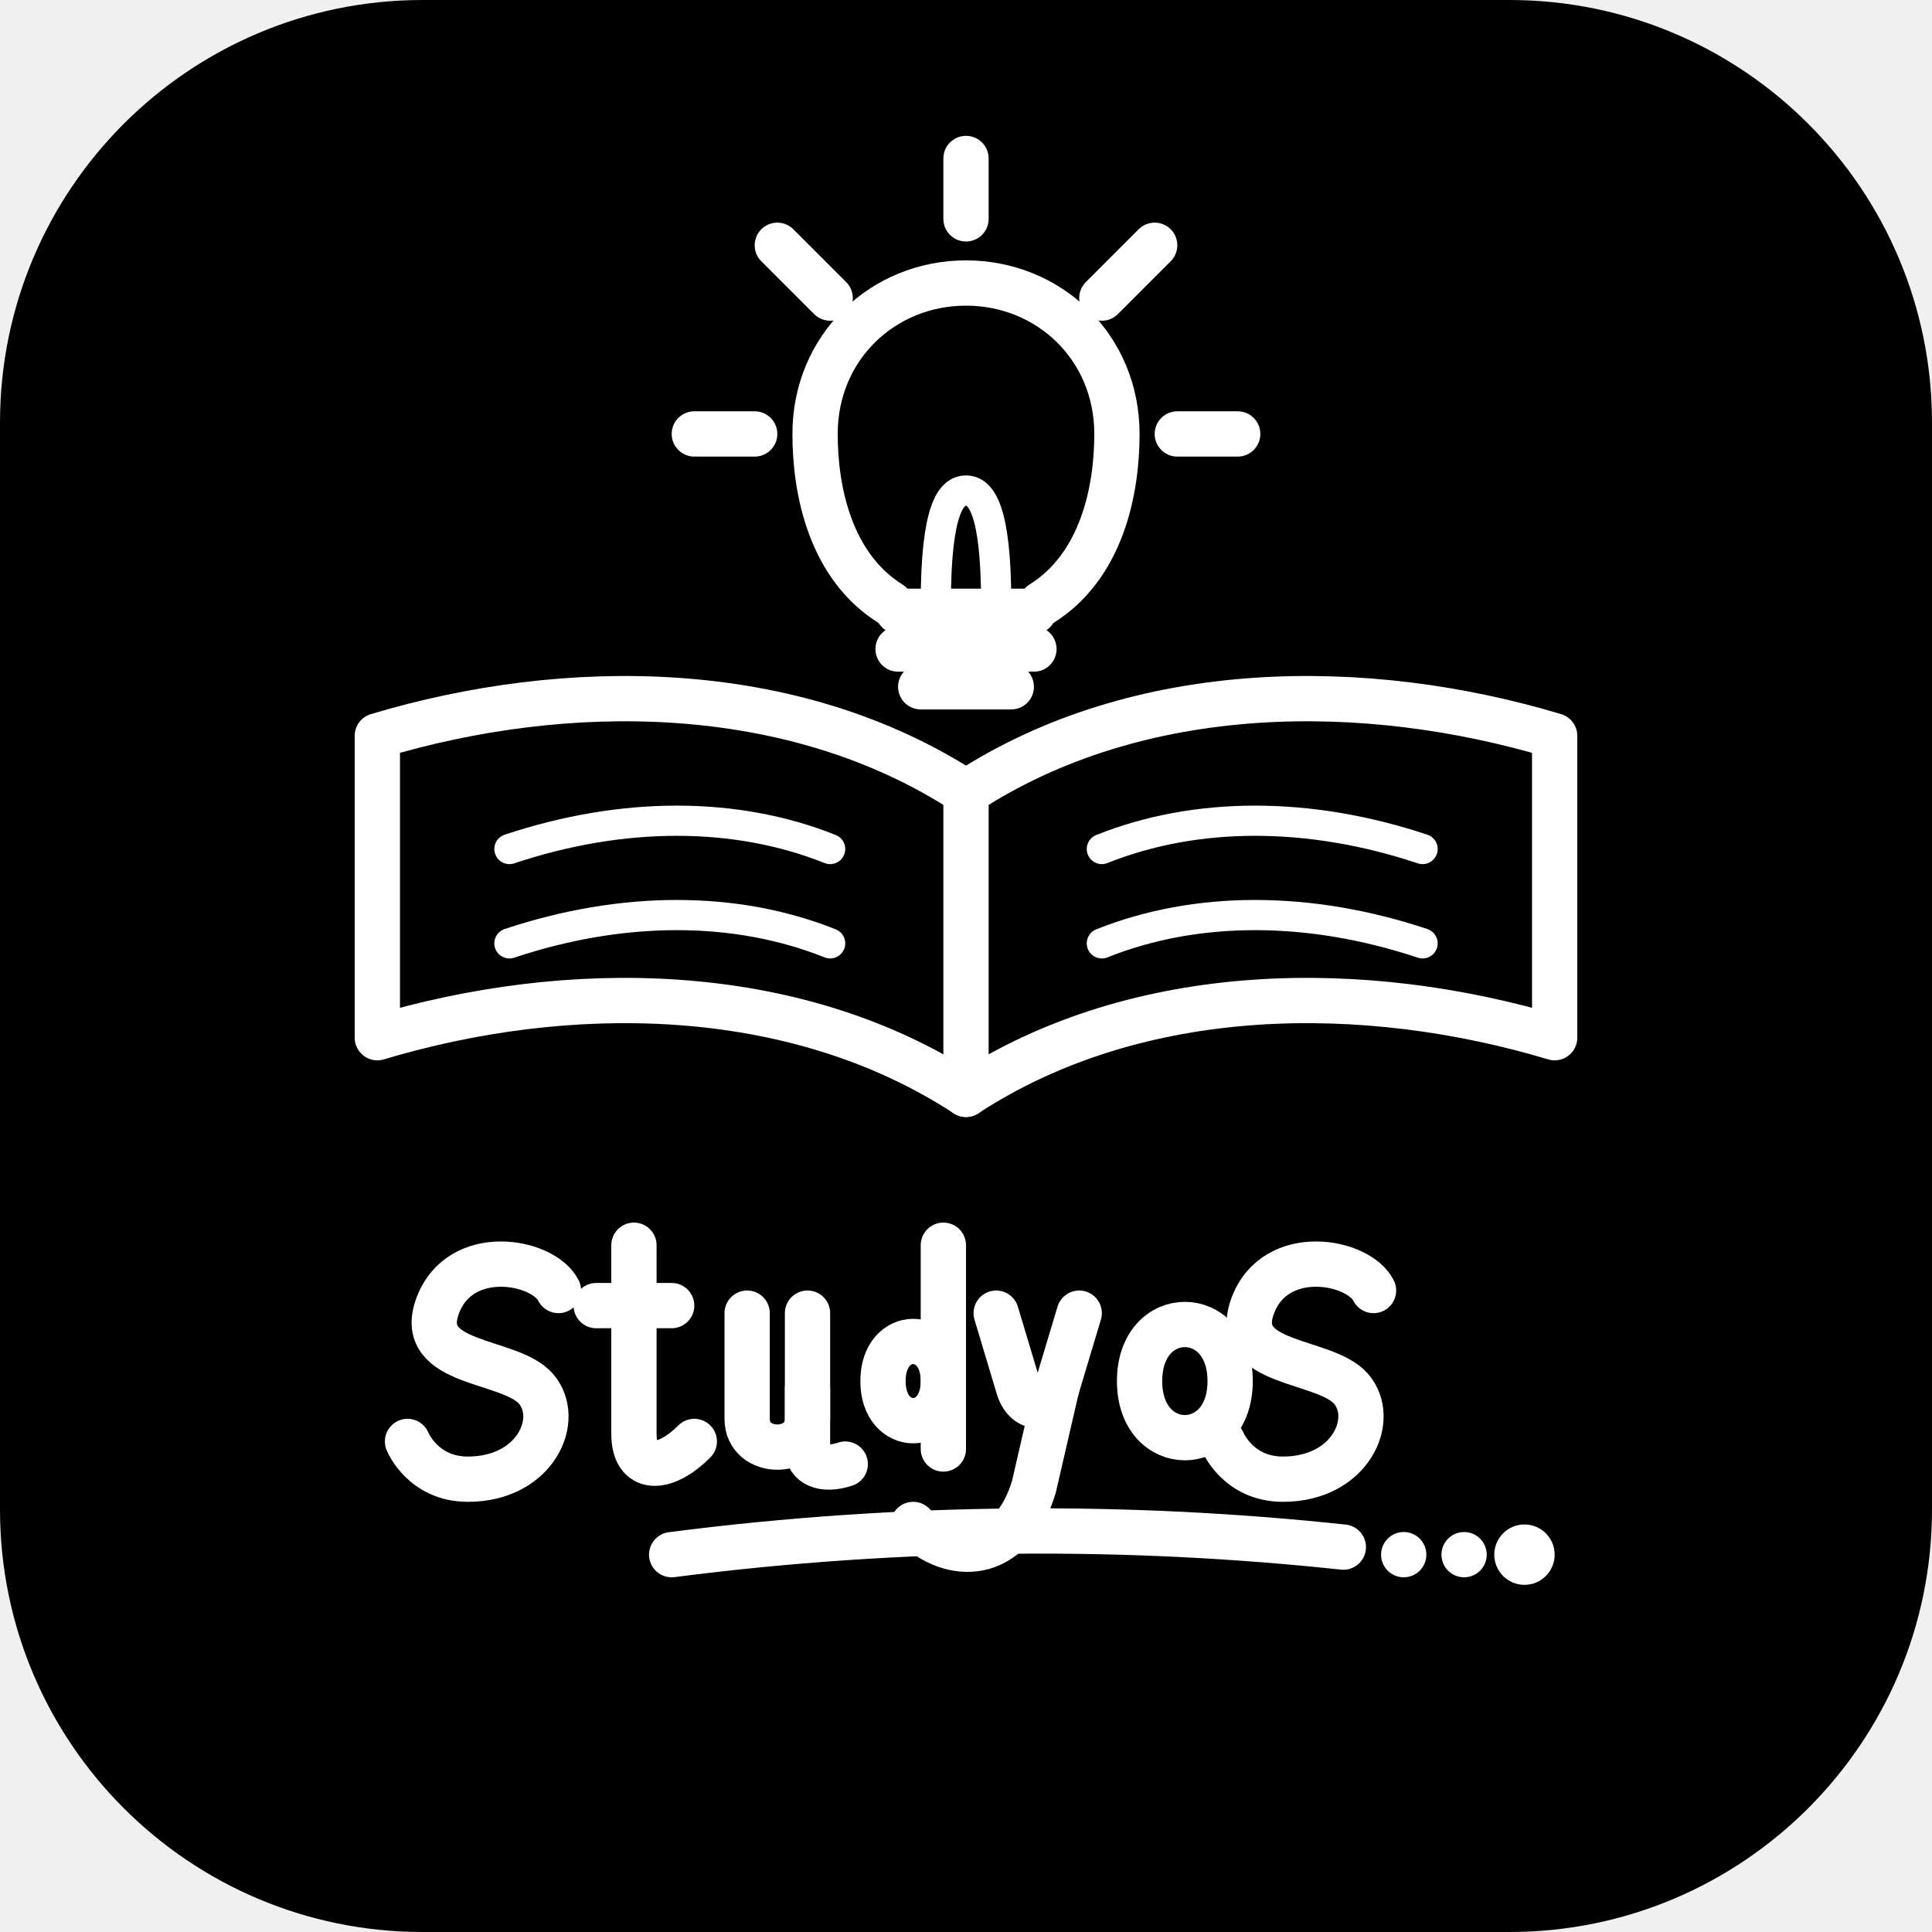
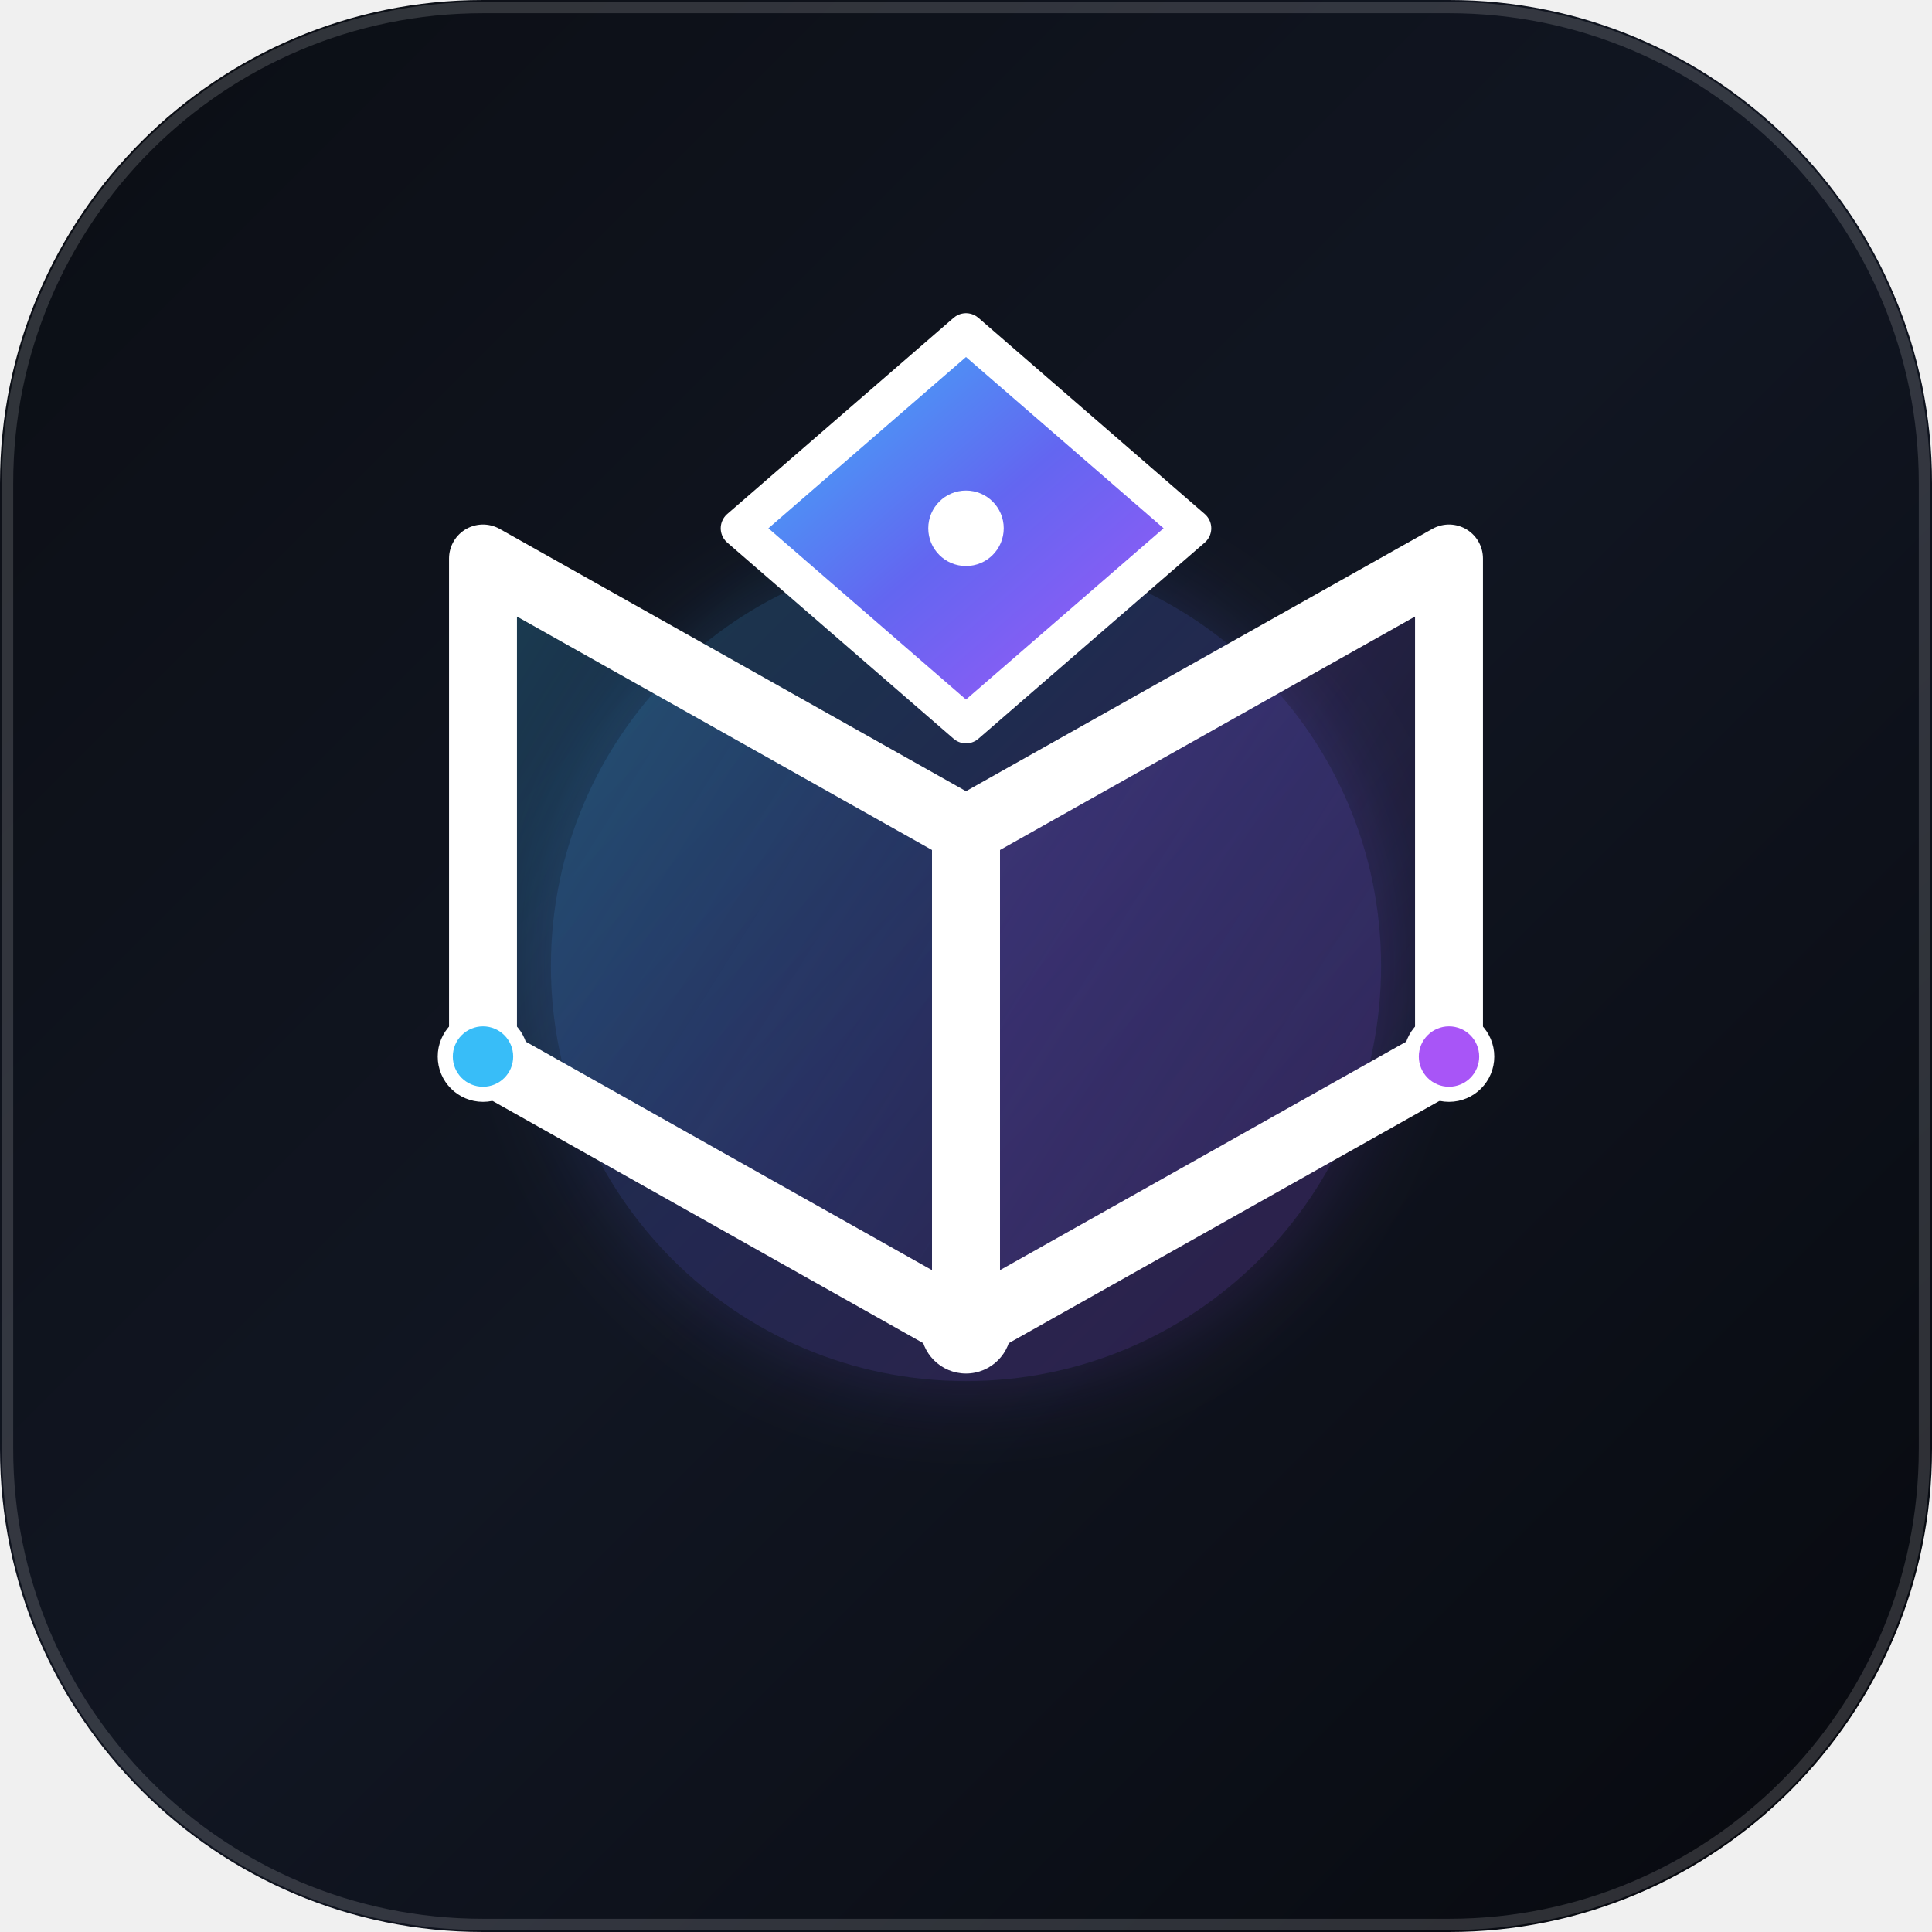
<svg xmlns="http://www.w3.org/2000/svg" viewBox="0 0 512 512" width="512" height="512">
-   <rect width="512" height="512" rx="112" fill="#000000" />
-   <g stroke="#ffffff" stroke-width="12" stroke-linecap="round" stroke-linejoin="round" fill="none">
-     <path d="M 236,160 C 220,150 216,130 216,115 C 216,92 234,75 256,75 C 278,75 296,92 296,115 C 296,130 292,150 276,160" />
-     <path d="M 238,162 L 274,162" />
-     <path d="M 238,172 L 274,172" />
-     <path d="M 244,182 L 268,182" />
-     <path d="M 248,160 C 248,135 252,130 256,130 C 260,130 264,135 264,160" stroke-width="8" />
-     <path d="M 256,58 L 256,42" />
-     <path d="M 220,79 L 206,65" />
-     <path d="M 292,79 L 306,65" />
-     <path d="M 200,115 L 184,115" />
-     <path d="M 312,115 L 328,115" />
-     <path d="M 256,210 L 256,290" />
-     <path d="M 256,210 C 210,180 150,180 100,195 L 100,275 C 150,260 210,260 256,290" />
-     <path d="M 256,210 C 302,180 362,180 412,195 L 412,275 C 362,260 302,260 256,290" />
-     <path d="M 135,225 C 165,215 195,215 220,225" stroke-width="8" />
-     <path d="M 135,250 C 165,240 195,240 220,250" stroke-width="8" />
-     <path d="M 292,225 C 317,215 347,215 377,225" stroke-width="8" />
-     <path d="M 292,250 C 317,240 347,240 377,250" stroke-width="8" />
-     <path d="M 148,342 C 144,334 122,330 116,346 C 110,362 135,360 142,368 C 149,376 142,392 124,392 C 112,392 108,382 108,382" />
-     <path d="M 168,330 L 168,380 C 168,390 176,390 184,382" />
-     <path d="M 158,346 L 178,346" />
-     <path d="M 198,348 L 198,376 C 198,386 214,386 214,376 L 214,348" />
-     <path d="M 214,368 L 214,384 C 214,388 218,390 224,388" />
-     <path d="M 250,366 C 250,352 234,352 234,366 C 234,380 250,380 250,366 Z" />
-     <path d="M 250,330 L 250,384" />
-     <path d="M 264,348 L 270,368 C 272,374 278,374 280,368 L 286,348" />
-     <path d="M 280,368 L 274,394 C 268,414 252,414 242,404" />
-     <path d="M 326,366 C 326,346 302,346 302,366 C 302,386 326,386 326,366 Z" />
-     <path d="M 364,342 C 360,334 338,330 332,346 C 326,362 351,360 358,368 C 365,376 358,392 340,392 C 328,392 324,382 324,382" />
-     <path d="M 178,412 C 240,404 300,404 356,410" />
-     <circle cx="372" cy="412" r="6" fill="#ffffff" stroke="none" />
-     <circle cx="388" cy="412" r="6" fill="#ffffff" stroke="none" />
-     <circle cx="404" cy="412" r="8" fill="#ffffff" stroke="none" />
+   <defs>
+     <linearGradient id="bgGradProd" x1="0%" y1="0%" x2="100%" y2="100%">
+       <stop offset="0%" stop-color="#0B0E14" />
+       <stop offset="50%" stop-color="#111622" />
+       <stop offset="100%" stop-color="#07090E" />
+     </linearGradient>
+     <linearGradient id="cyanVioletGrad" x1="0%" y1="0%" x2="100%" y2="100%">
+       <stop offset="0%" stop-color="#38BDF8" />
+       <stop offset="50%" stop-color="#6366F1" />
+       <stop offset="100%" stop-color="#A855F7" />
+     </linearGradient>
+     <linearGradient id="glassWingLeft" x1="0%" y1="0%" x2="100%" y2="100%">
+       <stop offset="0%" stop-color="rgba(56, 189, 248, 0.25)" />
+       <stop offset="100%" stop-color="rgba(99, 102, 241, 0.05)" />
+     </linearGradient>
+     <linearGradient id="glassWingRight" x1="0%" y1="0%" x2="100%" y2="100%">
+       <stop offset="0%" stop-color="rgba(168, 85, 247, 0.25)" />
+       <stop offset="100%" stop-color="rgba(99, 102, 241, 0.05)" />
+     </linearGradient>
+     <filter id="coreGlow" x="-30%" y="-30%" width="160%" height="160%">
+       <feGaussianBlur stdDeviation="12" result="blur" />
+       <feComposite in="SourceGraphic" in2="blur" operator="over" />
+     </filter>
+   </defs>
+   <rect width="512" height="512" rx="128" fill="url(#bgGradProd)" />
+   <rect width="508" height="508" x="2" y="2" rx="126" fill="none" stroke="rgba(255, 255, 255, 0.15)" stroke-width="3" />
+   <g transform="translate(0, 0)">
+     <circle cx="256" cy="256" r="110" fill="url(#cyanVioletGrad)" opacity="0.22" filter="url(#coreGlow)" />
+     <path d="M 128,280 L 256,352 L 256,220 L 128,148 Z" fill="url(#glassWingLeft)" />
+     <path d="M 384,280 L 256,352 L 256,220 L 384,148 Z" fill="url(#glassWingRight)" />
+     <path d="M 128,148 L 256,220 L 256,352 L 128,280 Z" fill="none" stroke="#FFFFFF" stroke-width="18" stroke-linecap="round" stroke-linejoin="round" />
+     <path d="M 384,148 L 256,220 L 256,352 L 384,280 Z" fill="none" stroke="#FFFFFF" stroke-width="18" stroke-linecap="round" stroke-linejoin="round" />
+     <polygon points="256,88 316,140 256,192 196,140" fill="url(#cyanVioletGrad)" stroke="#FFFFFF" stroke-width="10" stroke-linejoin="round" />
+     <circle cx="256" cy="140" r="10" fill="#FFFFFF" />
+     <circle cx="128" cy="280" r="10" fill="#38BDF8" stroke="#FFFFFF" stroke-width="4" />
+     <circle cx="384" cy="280" r="10" fill="#A855F7" stroke="#FFFFFF" stroke-width="4" />
+     <circle cx="256" cy="352" r="12" fill="#FFFFFF" />
  </g>
</svg>
